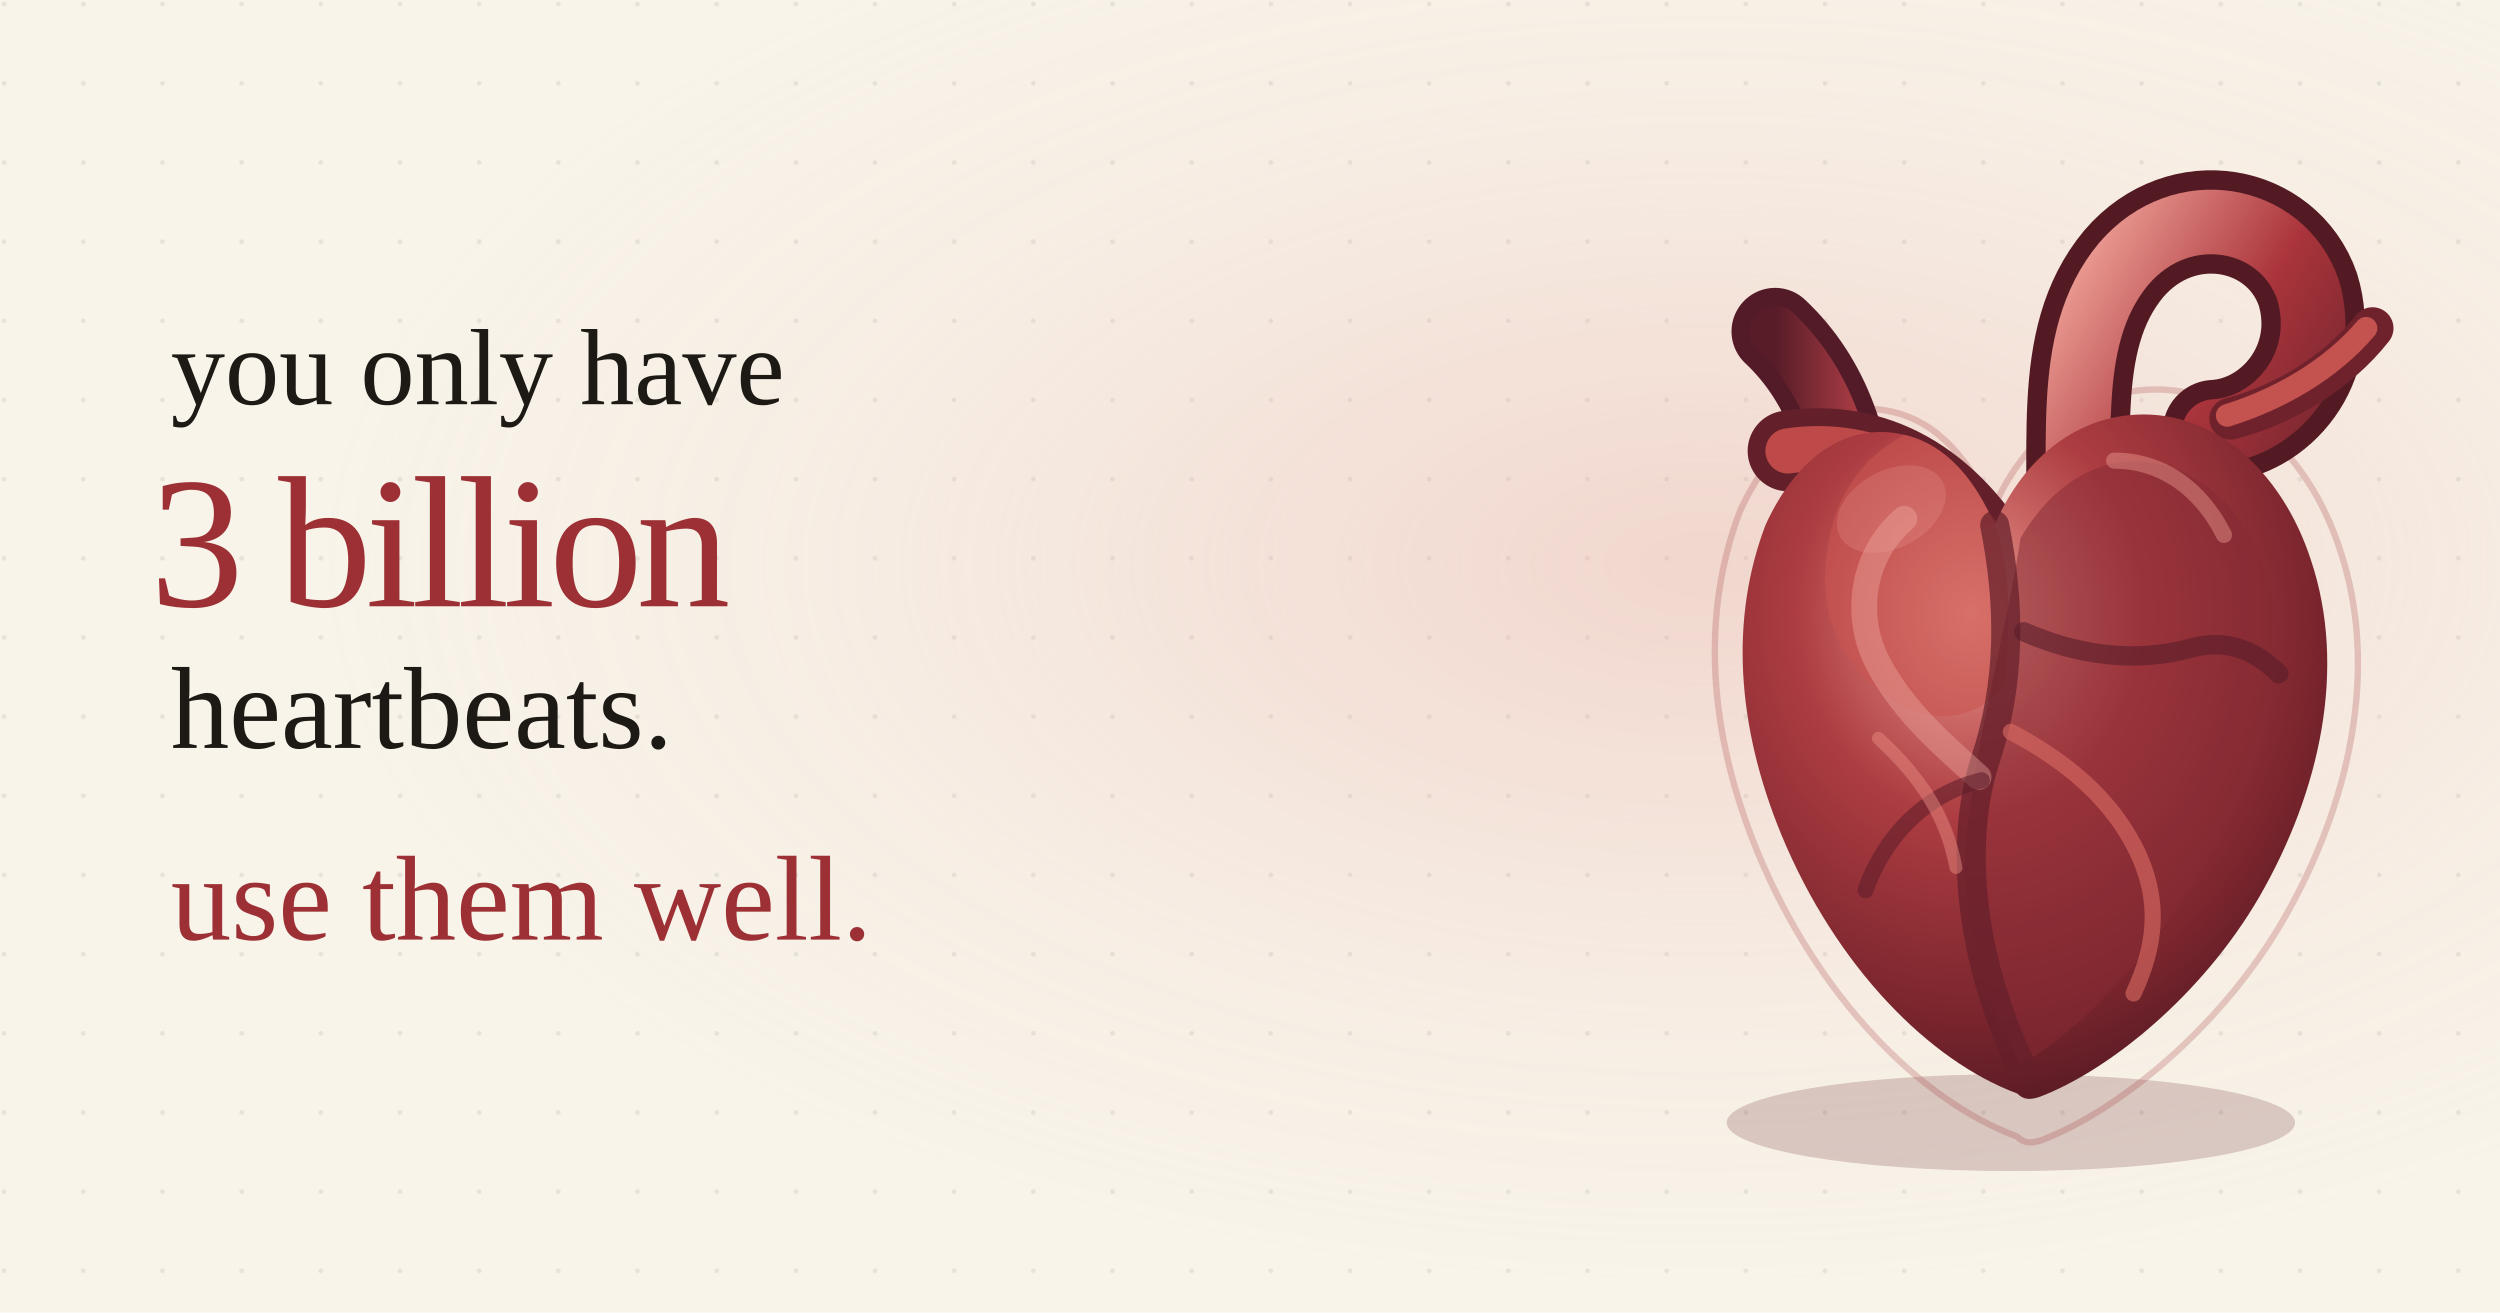
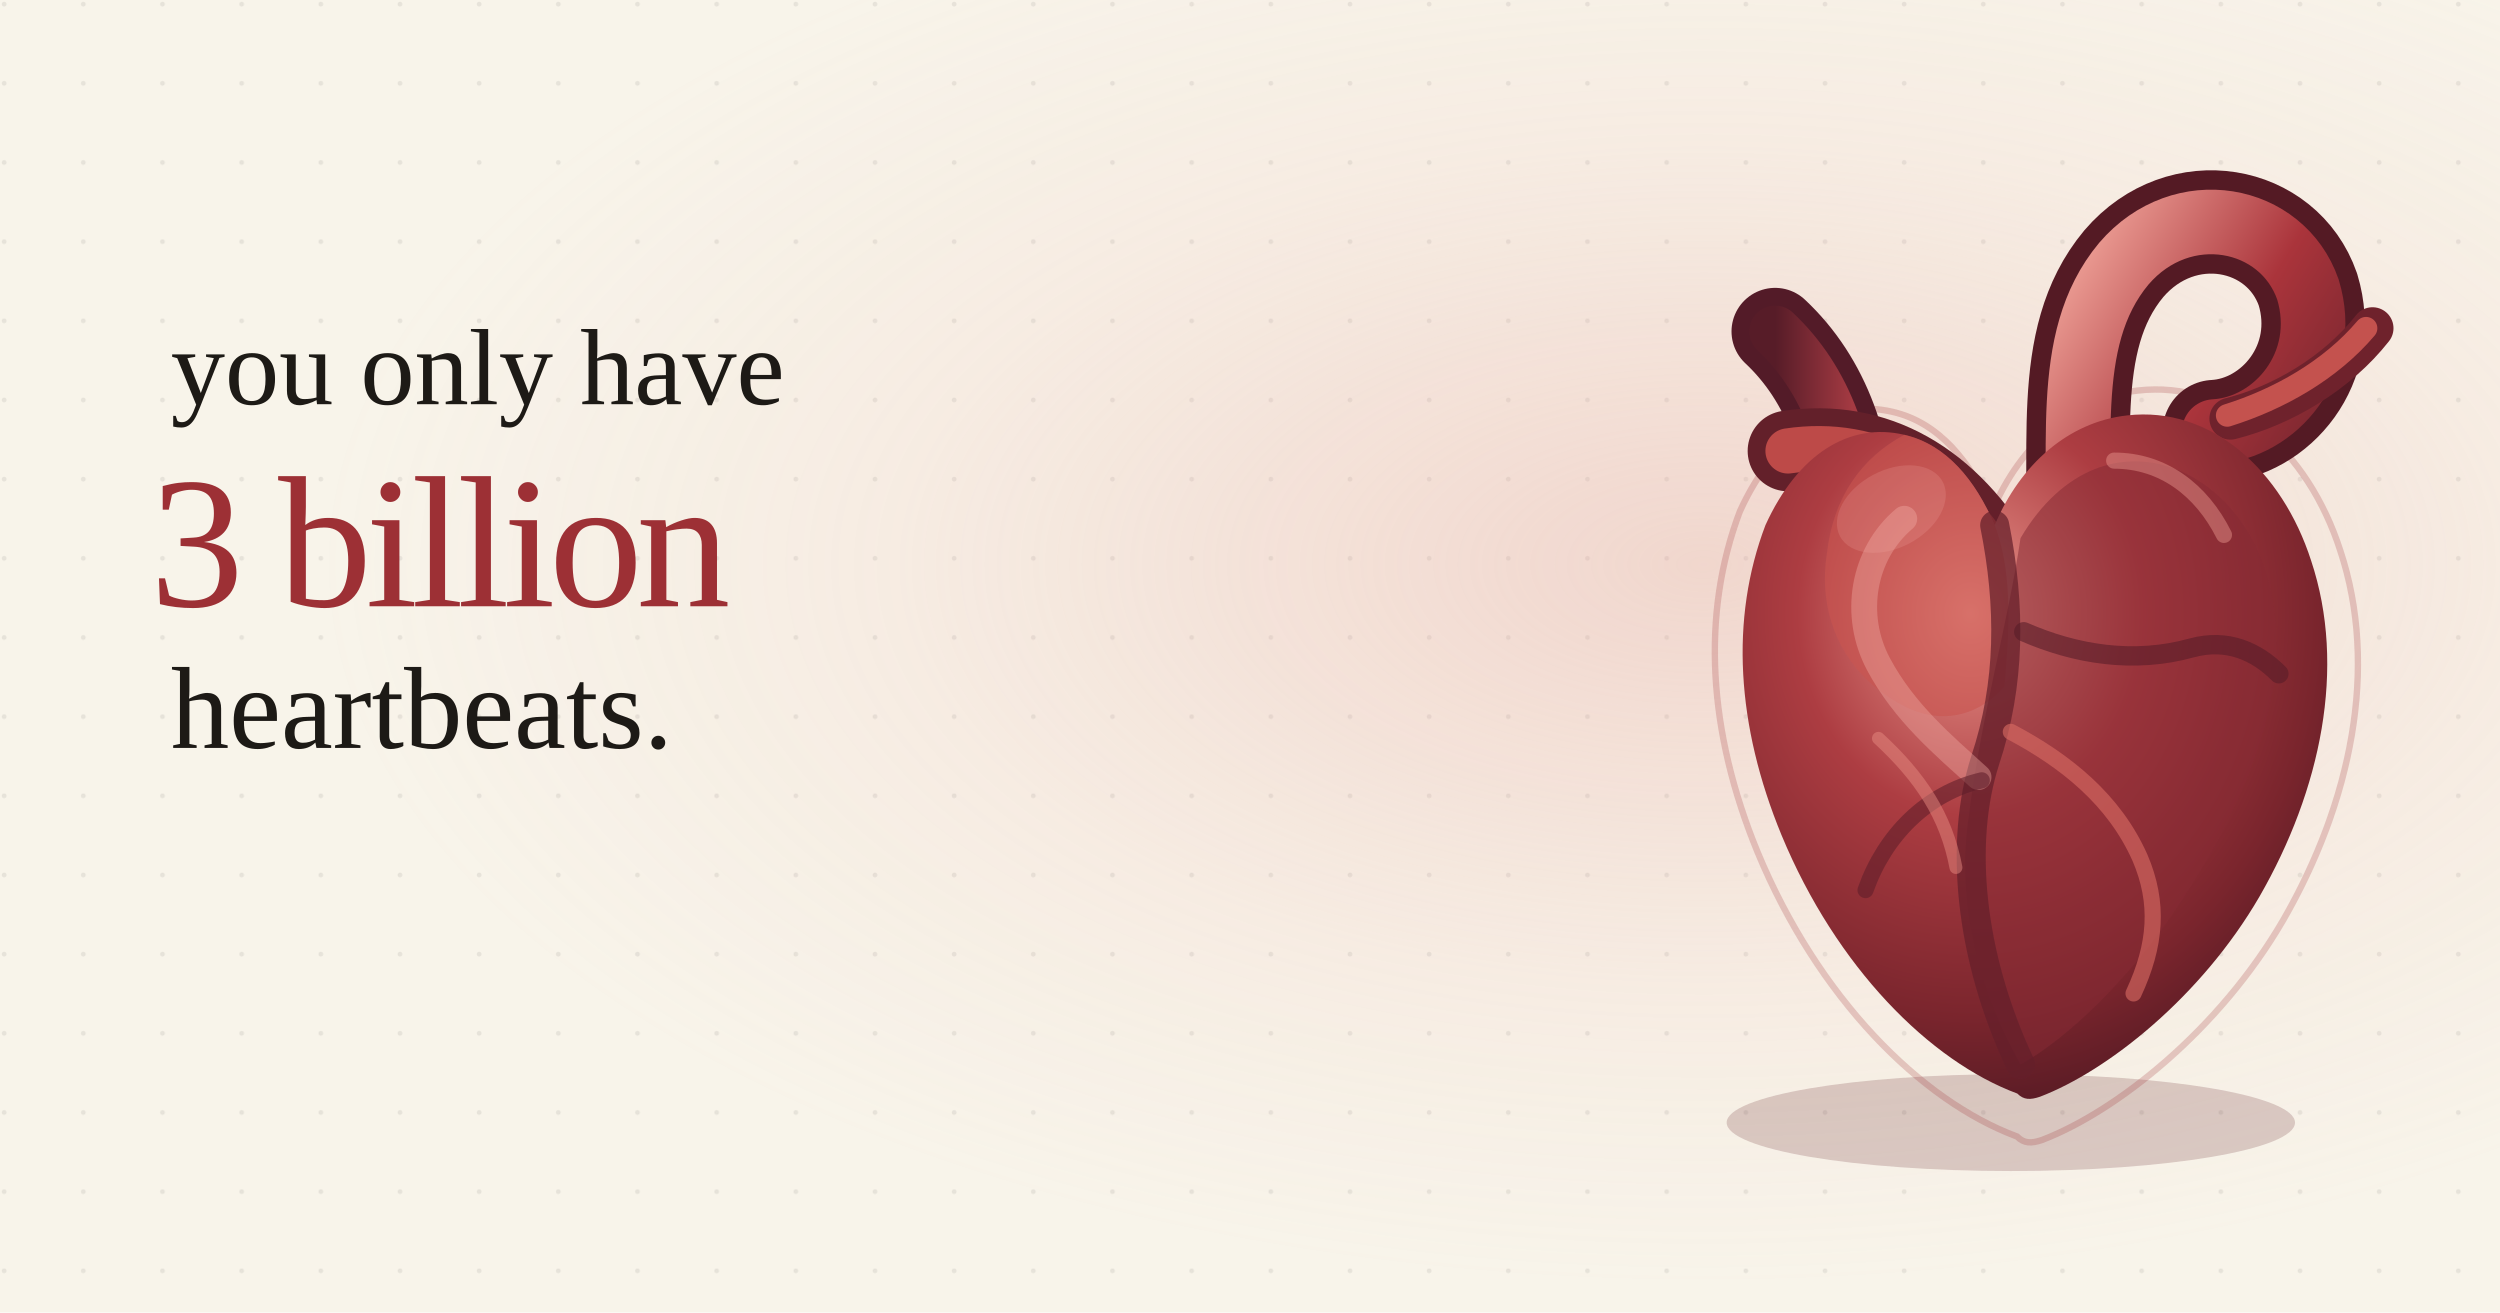
<svg xmlns="http://www.w3.org/2000/svg" width="1200" height="630" viewBox="0 0 1200 630" role="img" aria-labelledby="title desc">
  <defs>
    <pattern id="dots" width="38" height="38" patternUnits="userSpaceOnUse">
      <circle cx="2" cy="2" r="1.15" fill="#1d1a16" opacity="0.08" />
    </pattern>
    <radialGradient id="glow" cx="68%" cy="43%" r="55%">
      <stop offset="0%" stop-color="#e5a29b" stop-opacity="0.36" />
      <stop offset="58%" stop-color="#e5a29b" stop-opacity="0.1" />
      <stop offset="100%" stop-color="#e5a29b" stop-opacity="0" />
    </radialGradient>
    <radialGradient id="heartGradient" cx="39%" cy="29%" r="76%">
      <stop offset="0%" stop-color="#eb978d" />
      <stop offset="39%" stop-color="#ad3d42" />
      <stop offset="78%" stop-color="#7a252d" />
      <stop offset="100%" stop-color="#521923" />
    </radialGradient>
    <linearGradient id="vesselGradient" x1="0%" x2="100%" y1="10%" y2="100%">
      <stop offset="0%" stop-color="#ec9d94" />
      <stop offset="49%" stop-color="#aa343b" />
      <stop offset="100%" stop-color="#63202a" />
    </linearGradient>
    <linearGradient id="cavaGradient" x1="0%" x2="100%">
      <stop offset="0%" stop-color="#571c28" />
      <stop offset="100%" stop-color="#a43a42" />
    </linearGradient>
  </defs>
  <rect width="1200" height="630" fill="#f8f4ea" />
  <rect width="1200" height="630" fill="url(#dots)" />
  <rect width="1200" height="630" fill="url(#glow)" />
  <g fill="#1d1a16" font-family="Georgia, 'Times New Roman', serif">
    <text x="82" y="194" font-size="52">you only have</text>
    <text x="72" y="291" font-size="90" fill="#9d3035" letter-spacing="-3">3 billion</text>
    <text x="82" y="359" font-size="56">heartbeats.</text>
-     <text x="82" y="451" font-size="58" fill="#9d3035">use them well.</text>
  </g>
  <g transform="translate(680 63) scale(1.55)">
    <ellipse cx="184" cy="307" rx="88" ry="15" fill="#5d1c24" opacity="0.2" />
    <path d="M186 298C159 288 130 259 113 218C99 184 97 151 108 122C118 100 134 90 151 94C164 97 173 108 179 122C187 103 202 90 220 88C246 85 268 105 277 133C288 166 280 204 261 237C243 268 214 291 193 299C190 300 188 300 186 298Z" fill="none" stroke="#9d3035" stroke-width="1.8" opacity="0.23" transform="scale(1.1) translate(-17 -15)" />
    <g>
      <path d="M204 138C207 100 199 65 219 41C237 20 268 26 276 49C283 72 266 92 247 93" fill="none" stroke="#541a24" stroke-width="32" stroke-linecap="round" stroke-linejoin="round" />
      <path d="M204 138C207 100 199 65 219 41C237 20 268 26 276 49C283 72 266 92 247 93" fill="none" stroke="url(#vesselGradient)" stroke-width="20" stroke-linecap="round" stroke-linejoin="round" />
      <path d="M252 89C268 85 285 75 296 61" fill="none" stroke="#6f222c" stroke-width="13" stroke-linecap="round" />
      <path d="M251 88C267 83 283 74 294 61" fill="none" stroke="#c4524e" stroke-width="7" stroke-linecap="round" />
      <path d="M135 126C135 99 127 77 111 62" fill="none" stroke="#531b28" stroke-width="27" stroke-linecap="round" />
      <path d="M135 126C135 99 127 77 111 62" fill="none" stroke="url(#cavaGradient)" stroke-width="16" stroke-linecap="round" />
      <path d="M181 136C165 108 142 95 115 99" fill="none" stroke="#63202a" stroke-width="25" stroke-linecap="round" />
      <path d="M181 136C165 108 142 95 115 99" fill="none" stroke="#bd4a48" stroke-width="14" stroke-linecap="round" />
      <path d="M164 117C149 111 133 113 121 122" fill="none" stroke="#e58c84" stroke-width="4" stroke-linecap="round" opacity="0.65" />
    </g>
    <path d="M186 298C159 288 130 259 113 218C99 184 97 151 108 122C118 100 134 90 151 94C164 97 173 108 179 122C187 103 202 90 220 88C246 85 268 105 277 133C288 166 280 204 261 237C243 268 214 291 193 299C190 300 188 300 186 298Z" fill="url(#heartGradient)" />
    <path d="M151 94C138 101 129 113 127 131C124 151 133 168 149 177C161 184 173 182 182 172C184 151 184 135 179 122C173 108 164 97 151 94Z" fill="#c95450" opacity="0.58" />
    <path d="M187 126C200 104 219 98 236 105C257 114 268 138 266 164C264 191 251 218 233 244C216 268 198 283 187 289C174 266 167 239 171 212C175 180 183 153 187 126Z" fill="#862a34" opacity="0.52" />
    <path d="M179 122C184 147 184 171 176 195C168 220 171 255 187 289" fill="none" stroke="#641f2a" stroke-width="9" stroke-linecap="round" opacity="0.72" />
    <path d="M151 120C138 131 135 150 143 165C151 180 163 190 174 200" fill="none" stroke="#f1aaa2" stroke-width="8" stroke-linecap="round" opacity="0.4" />
    <path d="M188 155C204 162 222 165 240 160C251 157 260 161 267 168" fill="none" stroke="#561b27" stroke-width="6" stroke-linecap="round" opacity="0.58" />
    <path d="M184 186C201 195 216 207 224 225C230 239 229 252 222 267" fill="none" stroke="#d96a62" stroke-width="5" stroke-linecap="round" opacity="0.62" />
    <path d="M175 201C158 205 145 218 139 235" fill="none" stroke="#5e1d28" stroke-width="5" stroke-linecap="round" opacity="0.57" />
    <path d="M143 188C156 200 164 212 167 228" fill="none" stroke="#e98b82" stroke-width="4" stroke-linecap="round" opacity="0.48" />
    <path d="M216 102C231 102 243 111 250 125" fill="none" stroke="#f0a095" stroke-width="5" stroke-linecap="round" opacity="0.42" />
    <ellipse cx="147" cy="117" rx="18" ry="12" fill="#f5b1a9" opacity="0.19" transform="rotate(-28 147 117)" />
  </g>
</svg>
